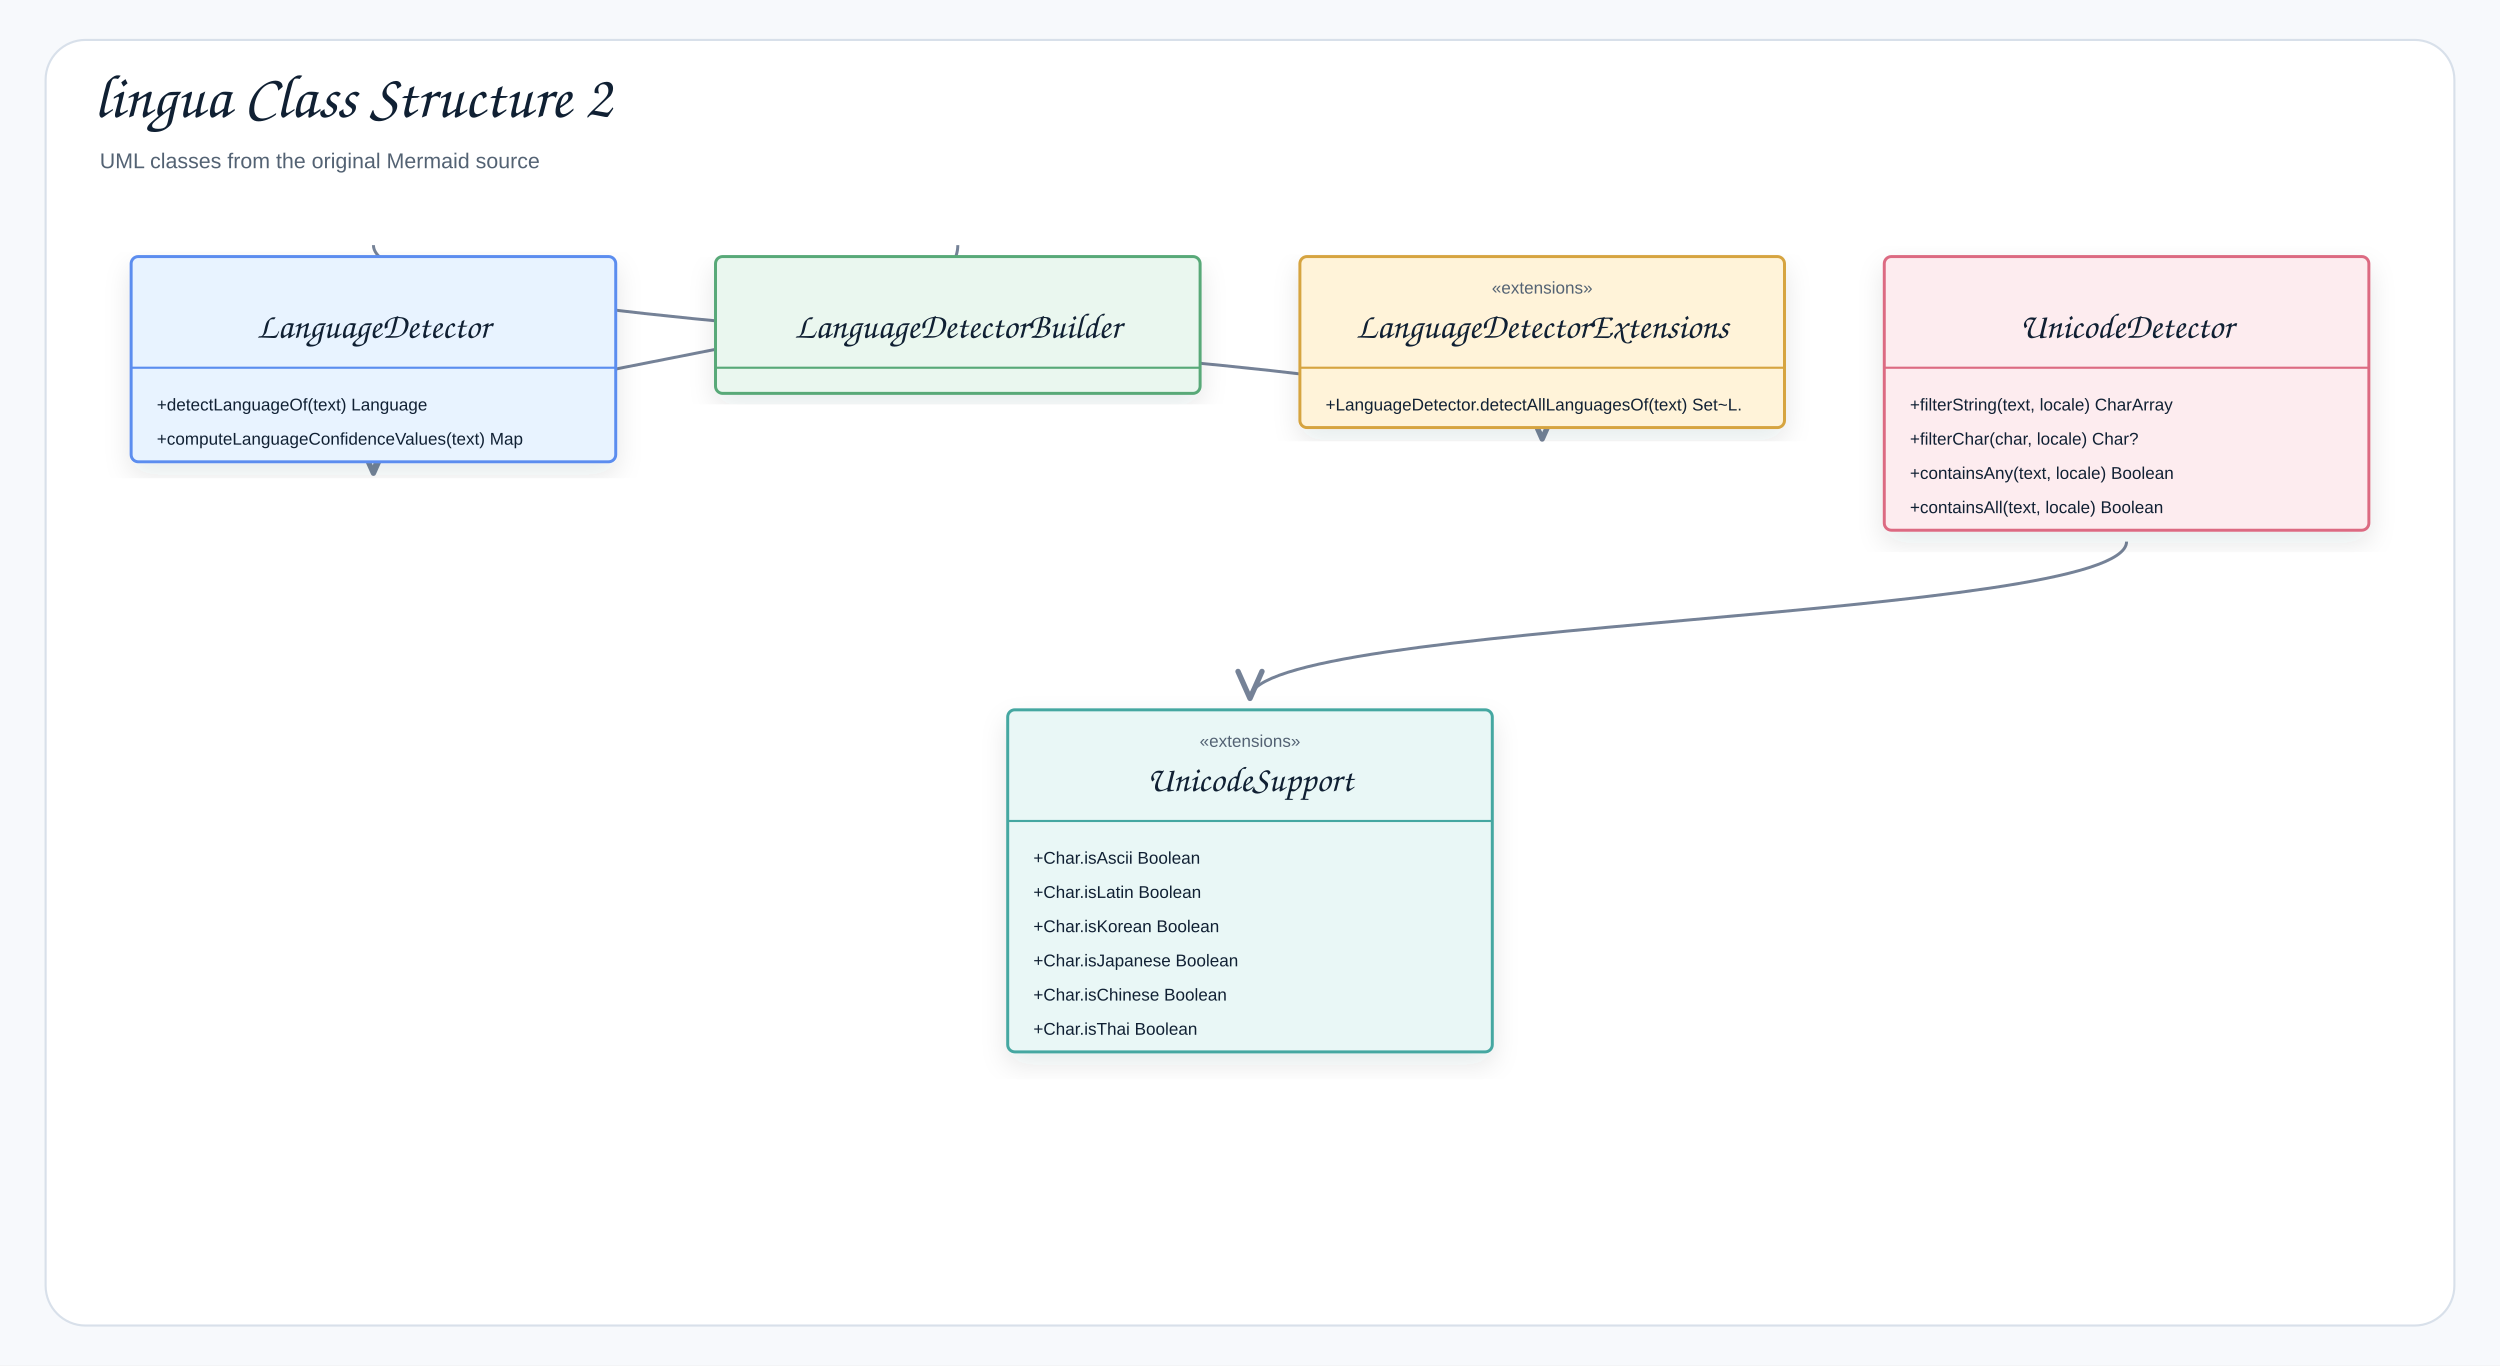
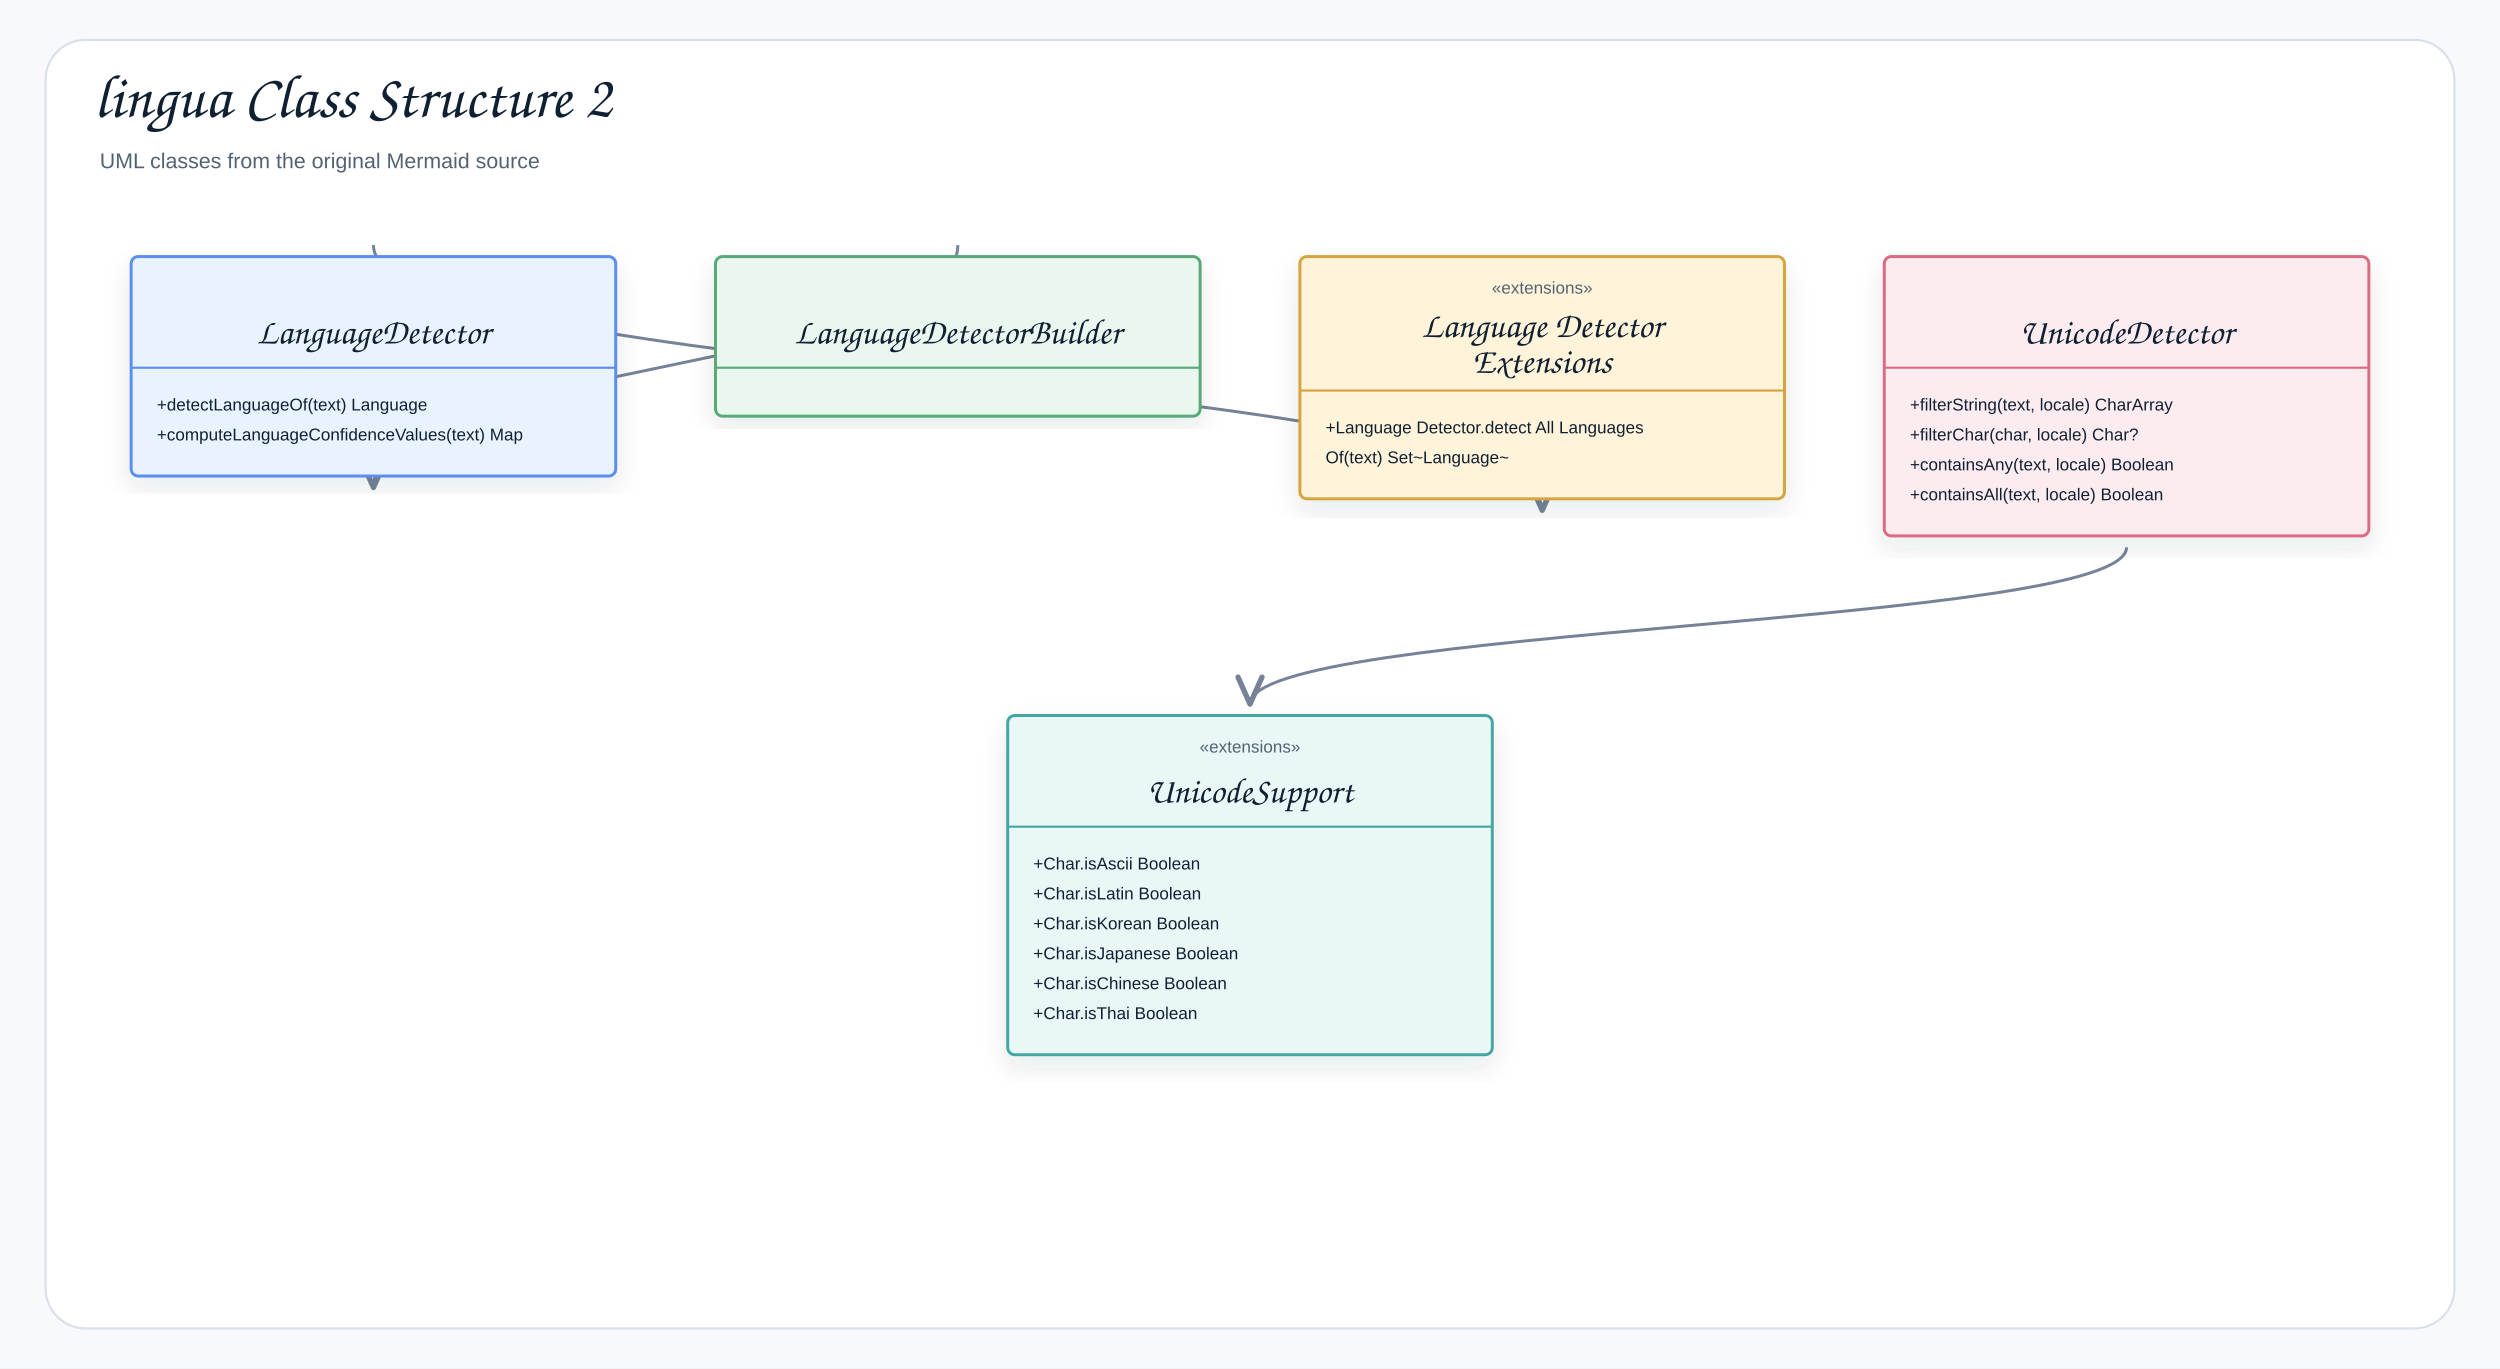
- <svg xmlns="http://www.w3.org/2000/svg" width="1754" height="958" viewBox="0 0 1754 958" role="img" aria-label="lingua Class Structure 2">
+ <svg xmlns="http://www.w3.org/2000/svg" width="1754" height="960" viewBox="0 0 1754 960" role="img" aria-label="lingua Class Structure 2">
  <defs>
    <filter id="shadow" x="-8%" y="-8%" width="116%" height="116%">
      <feDropShadow dx="0" dy="8" stdDeviation="9" flood-color="#1f2937" flood-opacity="0.10" />
    </filter>
    <marker id="openArrow" markerWidth="12" markerHeight="10" refX="10" refY="5" orient="auto" markerUnits="strokeWidth">
      <path d="M 1 1 L 10 5 L 1 9" fill="none" stroke="#758297" stroke-width="1.8" stroke-linecap="round" stroke-linejoin="round" />
    </marker>
    <marker id="inherit" markerWidth="14" markerHeight="12" refX="12" refY="6" orient="auto" markerUnits="strokeWidth">
      <path d="M 0 1 L 12 6 L 0 11 Z" fill="#ffffff" stroke="#758297" stroke-width="1.8" />
    </marker>
    <style>
    .canvas{fill:#f7f9fc}.frame{fill:#fff;stroke:#d8e0ea;stroke-width:1.5}
    .title{font-family:"Architects Daughter","Comic Sans MS","Comic Sans",cursive;font-size:43px;font-weight:400;fill:#102033}
    .subtitle{font-family:"Comic Sans MS","Comic Sans","Comic Neue",Arial,sans-serif;font-size:15px;font-weight:400;fill:#536273}
    .label{font-family:"Architects Daughter","Comic Sans MS","Comic Sans",cursive;font-size:25px;font-weight:400;fill:#102033}
    .smallLabel{font-family:"Architects Daughter","Comic Sans MS","Comic Sans",cursive;font-size:21px;font-weight:400;fill:#102033}
    .mono{font-family:"Comic Sans MS","Comic Sans","Comic Neue",Arial,sans-serif;font-size:12px;font-weight:400;fill:#102033}
    .small{font-family:"Comic Sans MS","Comic Sans","Comic Neue",Arial,sans-serif;font-size:12px;font-weight:400;fill:#536273}
    .strong{font-family:"Comic Sans MS","Comic Sans","Comic Neue",Arial,sans-serif;font-size:13px;font-weight:400;fill:#102033}
    .card{stroke-width:2.1;filter:url(#shadow)}.compartment{stroke-width:1.5;fill:none}
    .line{stroke:#758297;stroke-width:2.1;fill:none;marker-end:url(#openArrow)}
    .plainLine{stroke:#758297;stroke-width:2.1;fill:none}
    .dashed{stroke:#758297;stroke-width:2.1;stroke-dasharray:7 6;fill:none;marker-end:url(#openArrow)}
    .inheritLine{stroke:#758297;stroke-width:2.2;fill:none;marker-end:url(#inherit)}
    .implLine{stroke:#758297;stroke-width:2.2;stroke-dasharray:8 7;fill:none;marker-end:url(#inherit)}
  </style>
  </defs>
-   <rect class="canvas" width="1754" height="958" />
-   <rect class="frame" x="32" y="28" width="1690" height="902" rx="28" />
+   <rect class="canvas" width="1754" height="960" />
+   <rect class="frame" x="32" y="28" width="1690" height="904" rx="28" />
  <text class="title" x="66" y="82">lingua Class Structure 2</text>
  <text class="subtitle" x="70" y="118">UML classes from the original Mermaid source</text>
-   <path class="line" d="M1492 380 C1492 435 877 435 877 490" />
-   <path class="line" d="M262 172 C262 240 1082 240 1082 308" />
-   <path class="line" d="M672 172 C672 252 262 252 262 332" />
+   <path class="line" d="M1492 384 C1492 439 877 439 877 494" />
+   <path class="line" d="M262 172 C262 265 1082 265 1082 358" />
+   <path class="line" d="M672 172 C672 257 262 257 262 342" />
  <g transform="translate(92,180)">
-     <rect class="card" x="0" y="0" width="340" height="144" rx="5" fill="#E8F3FF" stroke="#5B8DEF" />
+     <rect class="card" x="0" y="0" width="340" height="154" rx="5" fill="#E8F3FF" stroke="#5B8DEF" />
    <line class="compartment" x1="0" y1="78" x2="340" y2="78" stroke="#5B8DEF" />
    <text class="small" x="170" y="26" text-anchor="middle" />
-     <text class="label" x="170" y="57" text-anchor="middle">LanguageDetector</text>
+     <text class="label" x="170" y="61" text-anchor="middle">LanguageDetector</text>
    <text class="mono" x="18" y="108">+detectLanguageOf(text) Language</text>
-     <text class="mono" x="18" y="132">+computeLanguageConfidenceValues(text) Map</text>
+     <text class="mono" x="18" y="129">+computeLanguageConfidenceValues(text) Map</text>
  </g>
  <g transform="translate(502,180)">
-     <rect class="card" x="0" y="0" width="340" height="96" rx="5" fill="#EAF7EF" stroke="#58A978" />
+     <rect class="card" x="0" y="0" width="340" height="112" rx="5" fill="#EAF7EF" stroke="#58A978" />
    <line class="compartment" x1="0" y1="78" x2="340" y2="78" stroke="#58A978" />
    <text class="small" x="170" y="26" text-anchor="middle" />
-     <text class="label" x="170" y="57" text-anchor="middle">LanguageDetectorBuilder</text>
+     <text class="label" x="170" y="61" text-anchor="middle">LanguageDetectorBuilder</text>
  </g>
  <g transform="translate(912,180)">
-     <rect class="card" x="0" y="0" width="340" height="120" rx="5" fill="#FFF3D9" stroke="#D6A441" />
-     <line class="compartment" x1="0" y1="78" x2="340" y2="78" stroke="#D6A441" />
+     <rect class="card" x="0" y="0" width="340" height="170" rx="5" fill="#FFF3D9" stroke="#D6A441" />
+     <line class="compartment" x1="0" y1="94" x2="340" y2="94" stroke="#D6A441" />
    <text class="small" x="170" y="26" text-anchor="middle">«extensions»</text>
-     <text class="label" x="170" y="57" text-anchor="middle">LanguageDetectorExtensions</text>
-     <text class="mono" x="18" y="108">+LanguageDetector.detectAllLanguagesOf(text) Set~L.</text>
+     <text class="label" x="170" y="56.5" text-anchor="middle">Language Detector</text>
+     <text class="label" x="170" y="81.5" text-anchor="middle">Extensions</text>
+     <text class="mono" x="18" y="124">+Language Detector.detect All Languages</text>
+     <text class="mono" x="18" y="145">Of(text) Set~Language~</text>
  </g>
  <g transform="translate(1322,180)">
-     <rect class="card" x="0" y="0" width="340" height="192" rx="5" fill="#FDECEF" stroke="#DC6B82" />
+     <rect class="card" x="0" y="0" width="340" height="196" rx="5" fill="#FDECEF" stroke="#DC6B82" />
    <line class="compartment" x1="0" y1="78" x2="340" y2="78" stroke="#DC6B82" />
    <text class="small" x="170" y="26" text-anchor="middle" />
-     <text class="label" x="170" y="57" text-anchor="middle">UnicodeDetector</text>
+     <text class="label" x="170" y="61" text-anchor="middle">UnicodeDetector</text>
    <text class="mono" x="18" y="108">+filterString(text, locale) CharArray</text>
-     <text class="mono" x="18" y="132">+filterChar(char, locale) Char?</text>
-     <text class="mono" x="18" y="156">+containsAny(text, locale) Boolean</text>
-     <text class="mono" x="18" y="180">+containsAll(text, locale) Boolean</text>
+     <text class="mono" x="18" y="129">+filterChar(char, locale) Char?</text>
+     <text class="mono" x="18" y="150">+containsAny(text, locale) Boolean</text>
+     <text class="mono" x="18" y="171">+containsAll(text, locale) Boolean</text>
  </g>
-   <g transform="translate(707,498)">
-     <rect class="card" x="0" y="0" width="340" height="240" rx="5" fill="#E9F7F6" stroke="#45A7A1" />
+   <g transform="translate(707,502)">
+     <rect class="card" x="0" y="0" width="340" height="238" rx="5" fill="#E9F7F6" stroke="#45A7A1" />
    <line class="compartment" x1="0" y1="78" x2="340" y2="78" stroke="#45A7A1" />
    <text class="small" x="170" y="26" text-anchor="middle">«extensions»</text>
-     <text class="label" x="170" y="57" text-anchor="middle">UnicodeSupport</text>
+     <text class="label" x="170" y="61" text-anchor="middle">UnicodeSupport</text>
    <text class="mono" x="18" y="108">+Char.isAscii Boolean</text>
-     <text class="mono" x="18" y="132">+Char.isLatin Boolean</text>
-     <text class="mono" x="18" y="156">+Char.isKorean Boolean</text>
-     <text class="mono" x="18" y="180">+Char.isJapanese Boolean</text>
-     <text class="mono" x="18" y="204">+Char.isChinese Boolean</text>
-     <text class="mono" x="18" y="228">+Char.isThai Boolean</text>
+     <text class="mono" x="18" y="129">+Char.isLatin Boolean</text>
+     <text class="mono" x="18" y="150">+Char.isKorean Boolean</text>
+     <text class="mono" x="18" y="171">+Char.isJapanese Boolean</text>
+     <text class="mono" x="18" y="192">+Char.isChinese Boolean</text>
+     <text class="mono" x="18" y="213">+Char.isThai Boolean</text>
  </g>
</svg>
